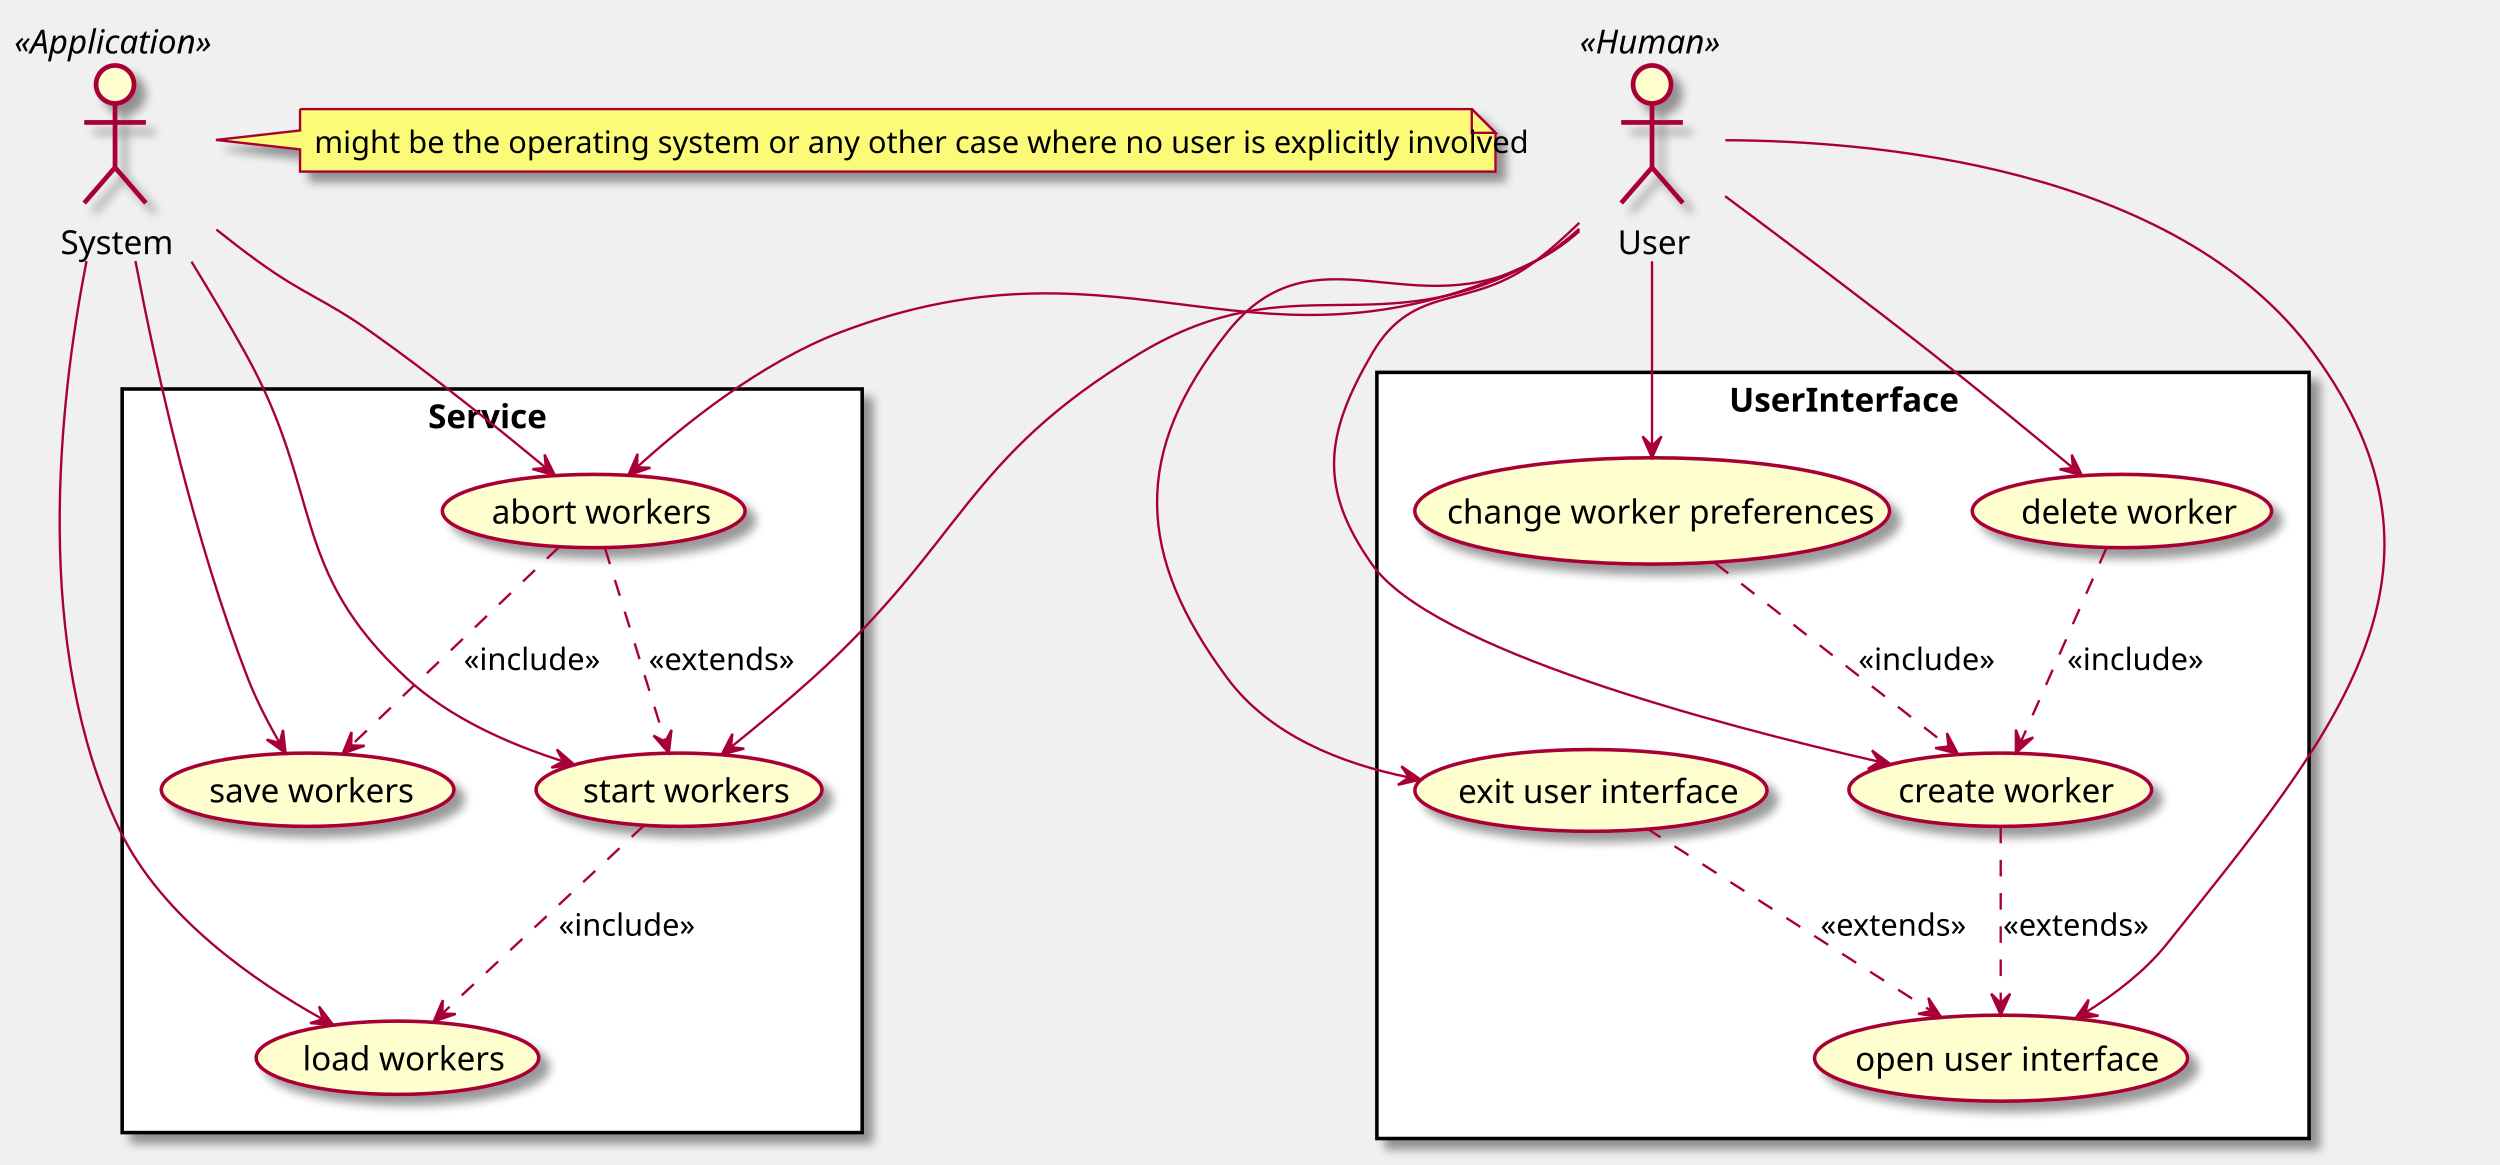
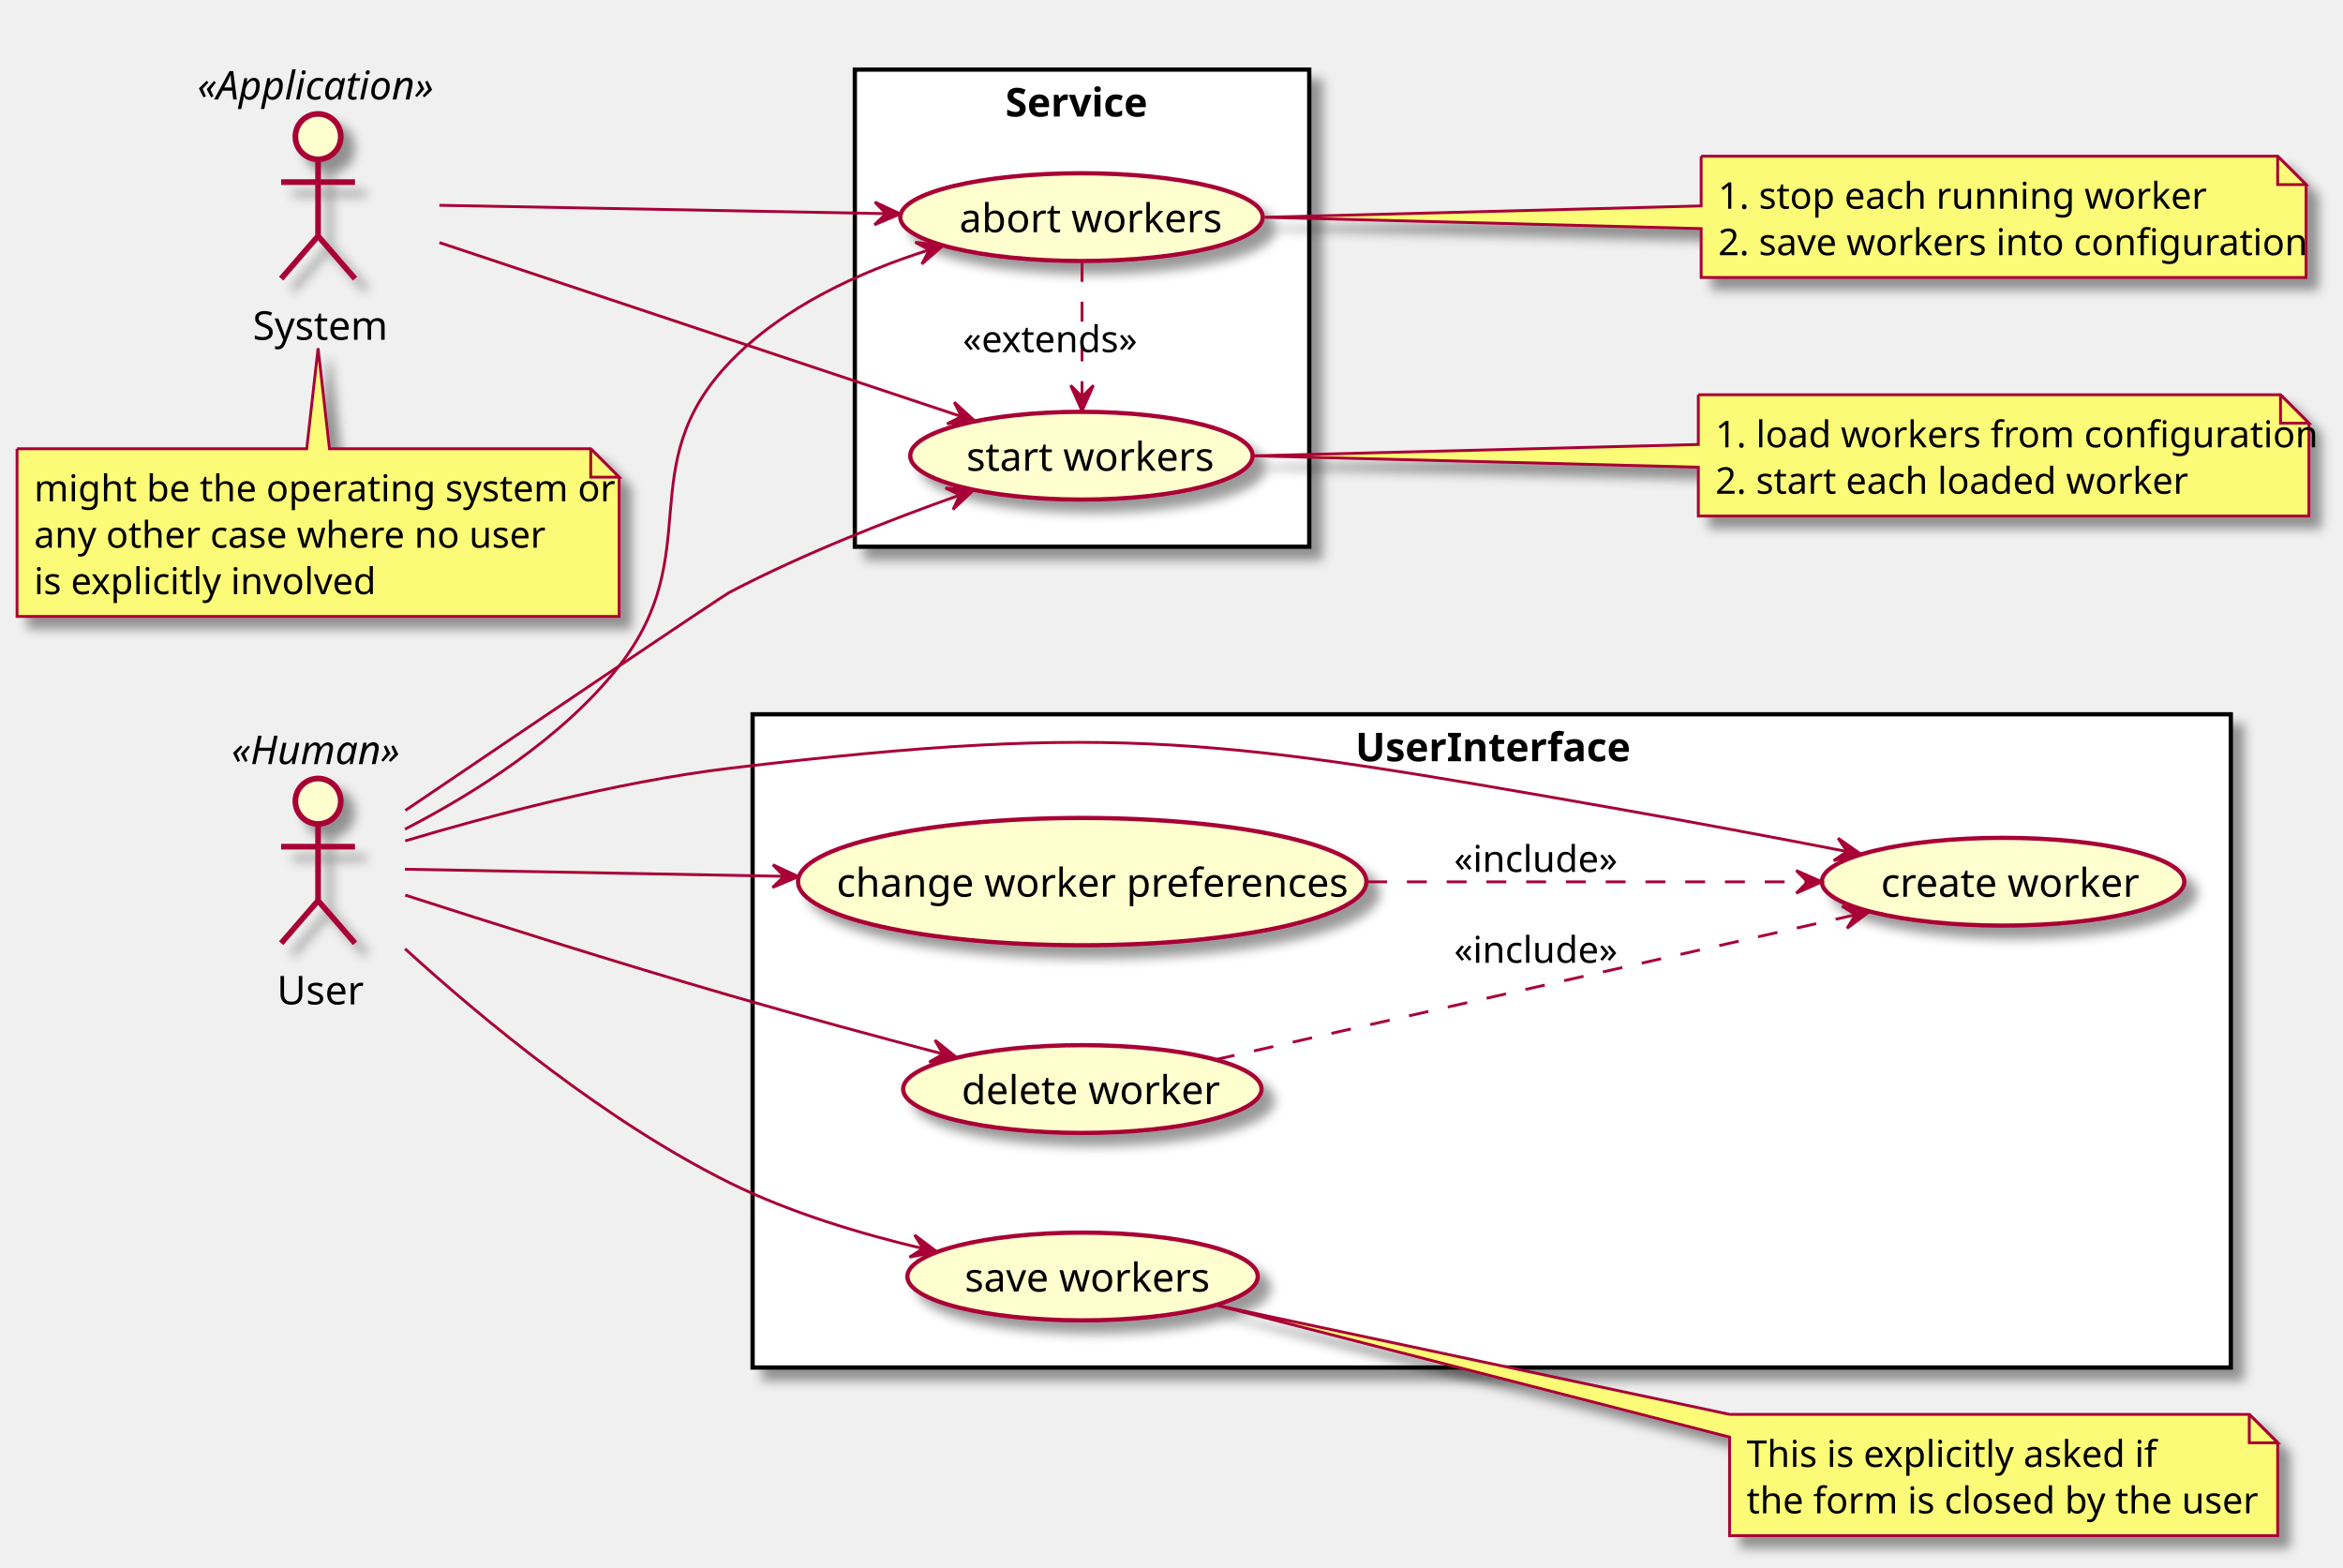
- <svg xmlns="http://www.w3.org/2000/svg" contentScriptType="application/ecmascript" contentStyleType="text/css" height="491px" preserveAspectRatio="none" style="width:1054px;height:491px;" version="1.1" viewBox="0 0 1054 491" width="1054px" zoomAndPan="magnify">
+ <svg xmlns="http://www.w3.org/2000/svg" contentScriptType="application/ecmascript" contentStyleType="text/css" height="552px" preserveAspectRatio="none" style="width:825px;height:552px;" version="1.1" viewBox="0 0 825 552" width="825px" zoomAndPan="magnify">
  <defs>
-     <filter height="300%" id="f1d1hgud749ld1" width="300%" x="-1" y="-1">
+     <filter height="300%" id="f1p60hk0u7pd6j" width="300%" x="-1" y="-1">
      <feGaussianBlur result="blurOut" stdDeviation="2.0" />
      <feColorMatrix in="blurOut" result="blurOut2" type="matrix" values="0 0 0 0 0 0 0 0 0 0 0 0 0 0 0 0 0 0 .4 0" />
      <feOffset dx="4.0" dy="4.0" in="blurOut2" result="blurOut3" />
      <feBlend in="SourceGraphic" in2="blurOut3" mode="normal" />
    </filter>
  </defs>
  <g>
-     <rect fill="#FFFFFF" filter="url(#f1d1hgud749ld1)" height="323" style="stroke: #000000; stroke-width: 1.5;" width="393" x="580.5" y="157" />
-     <text fill="#000000" font-family="sans-serif" font-size="14" font-weight="bold" lengthAdjust="spacingAndGlyphs" textLength="96" x="729" y="173.533">UserInterface</text>
-     <rect fill="#FFFFFF" filter="url(#f1d1hgud749ld1)" height="313.5" style="stroke: #000000; stroke-width: 1.5;" width="312" x="51.5" y="164" />
-     <text fill="#000000" font-family="sans-serif" font-size="14" font-weight="bold" lengthAdjust="spacingAndGlyphs" textLength="54" x="180.5" y="180.533">Service</text>
-     <ellipse cx="843.633" cy="446.127" fill="#FEFECE" filter="url(#f1d1hgud749ld1)" rx="78.633" ry="18.127" style="stroke: #A80036; stroke-width: 1.5;" />
-     <text fill="#000000" font-family="sans-serif" font-size="14" lengthAdjust="spacingAndGlyphs" textLength="123" x="782.133" y="451.431">open user interface</text>
-     <ellipse cx="670.732" cy="333.247" fill="#FEFECE" filter="url(#f1d1hgud749ld1)" rx="74.233" ry="17.247" style="stroke: #A80036; stroke-width: 1.5;" />
-     <text fill="#000000" font-family="sans-serif" font-size="14" lengthAdjust="spacingAndGlyphs" textLength="112" x="614.732" y="338.551">exit user interface</text>
-     <ellipse cx="843.311" cy="332.952" fill="#FEFECE" filter="url(#f1d1hgud749ld1)" rx="63.811" ry="15.452" style="stroke: #A80036; stroke-width: 1.5;" />
-     <text fill="#000000" font-family="sans-serif" font-size="14" lengthAdjust="spacingAndGlyphs" textLength="86" x="800.311" y="338.256">create worker</text>
-     <ellipse cx="894.604" cy="215.452" fill="#FEFECE" filter="url(#f1d1hgud749ld1)" rx="63.104" ry="15.452" style="stroke: #A80036; stroke-width: 1.5;" />
-     <text fill="#000000" font-family="sans-serif" font-size="14" lengthAdjust="spacingAndGlyphs" textLength="85" x="852.104" y="220.756">delete worker</text>
-     <ellipse cx="696.558" cy="215.412" fill="#FEFECE" filter="url(#f1d1hgud749ld1)" rx="100.058" ry="22.412" style="stroke: #A80036; stroke-width: 1.5;" />
-     <text fill="#000000" font-family="sans-serif" font-size="14" lengthAdjust="spacingAndGlyphs" textLength="173" x="610.058" y="220.716">change worker preferences</text>
-     <ellipse cx="167.569" cy="445.952" fill="#FEFECE" filter="url(#f1d1hgud749ld1)" rx="59.569" ry="15.452" style="stroke: #A80036; stroke-width: 1.5;" />
-     <text fill="#000000" font-family="sans-serif" font-size="14" lengthAdjust="spacingAndGlyphs" textLength="80" x="127.569" y="451.256">load workers</text>
-     <ellipse cx="286.276" cy="332.952" fill="#FEFECE" filter="url(#f1d1hgud749ld1)" rx="60.276" ry="15.452" style="stroke: #A80036; stroke-width: 1.5;" />
-     <text fill="#000000" font-family="sans-serif" font-size="14" lengthAdjust="spacingAndGlyphs" textLength="81" x="245.776" y="338.256">start workers</text>
-     <ellipse cx="129.69" cy="332.952" fill="#FEFECE" filter="url(#f1d1hgud749ld1)" rx="61.69" ry="15.452" style="stroke: #A80036; stroke-width: 1.5;" />
-     <text fill="#000000" font-family="sans-serif" font-size="14" lengthAdjust="spacingAndGlyphs" textLength="83" x="88.19" y="338.256">save workers</text>
-     <ellipse cx="250.311" cy="215.452" fill="#FEFECE" filter="url(#f1d1hgud749ld1)" rx="63.811" ry="15.452" style="stroke: #A80036; stroke-width: 1.5;" />
-     <text fill="#000000" font-family="sans-serif" font-size="14" lengthAdjust="spacingAndGlyphs" textLength="86" x="207.311" y="220.756">abort workers</text>
-     <ellipse cx="696.5" cy="35.609" fill="#FEFECE" filter="url(#f1d1hgud749ld1)" rx="8" ry="8" style="stroke: #A80036; stroke-width: 2.0;" />
-     <path d="M696.5,43.609 L696.5,70.609 M683.5,51.609 L709.5,51.609 M696.5,70.609 L683.5,85.609 M696.5,70.609 L709.5,85.609 " fill="none" filter="url(#f1d1hgud749ld1)" style="stroke: #A80036; stroke-width: 2.0;" />
-     <text fill="#000000" font-family="sans-serif" font-size="14" lengthAdjust="spacingAndGlyphs" textLength="29" x="682" y="107.143">User</text>
-     <text fill="#000000" font-family="sans-serif" font-size="14" font-style="italic" lengthAdjust="spacingAndGlyphs" textLength="61" x="666" y="22.533">«Human»</text>
-     <ellipse cx="48.5" cy="35.609" fill="#FEFECE" filter="url(#f1d1hgud749ld1)" rx="8" ry="8" style="stroke: #A80036; stroke-width: 2.0;" />
-     <path d="M48.5,43.609 L48.5,70.609 M35.5,51.609 L61.5,51.609 M48.5,70.609 L35.5,85.609 M48.5,70.609 L61.5,85.609 " fill="none" filter="url(#f1d1hgud749ld1)" style="stroke: #A80036; stroke-width: 2.0;" />
-     <text fill="#000000" font-family="sans-serif" font-size="14" lengthAdjust="spacingAndGlyphs" textLength="46" x="25.5" y="107.143">System</text>
-     <text fill="#000000" font-family="sans-serif" font-size="14" font-style="italic" lengthAdjust="spacingAndGlyphs" textLength="85" x="6" y="22.533">«Application»</text>
-     <path d="M126.5,46 L126.5,55 L91.039,59 L126.5,63 L126.5,72.352 A0,0 0 0 0 126.5,72.352 L630.5,72.352 A0,0 0 0 0 630.5,72.352 L630.5,56 L620.5,46 L126.5,46 A0,0 0 0 0 126.5,46 " fill="#FBFB77" filter="url(#f1d1hgud749ld1)" style="stroke: #A80036; stroke-width: 1.0;" />
-     <path d="M620.5,46 L620.5,56 L630.5,56 L620.5,46 " fill="#FBFB77" style="stroke: #A80036; stroke-width: 1.0;" />
-     <text fill="#000000" font-family="sans-serif" font-size="13" lengthAdjust="spacingAndGlyphs" textLength="483" x="132.5" y="64.495">might be the operating system or any other case where no user is explicitly involved</text>
-     <path d="M694.192,349.201 C725.366,369.203 780.155,404.357 813.987,426.064 " fill="none" id="exitUserInterface-openUserInterface" style="stroke: #A80036; stroke-width: 1.0; stroke-dasharray: 7.0,7.0;" />
-     <polygon fill="#A80036" points="818.414,428.904,812.999,420.677,814.206,426.204,808.679,427.411,818.414,428.904" style="stroke: #A80036; stroke-width: 1.0;" />
-     <text fill="#000000" font-family="sans-serif" font-size="13" lengthAdjust="spacingAndGlyphs" textLength="60" x="767.5" y="394.495">«extends»</text>
-     <path d="M843.5,348.511 C843.5,367.444 843.5,400.754 843.5,422.852 " fill="none" id="create-openUserInterface" style="stroke: #A80036; stroke-width: 1.0; stroke-dasharray: 7.0,7.0;" />
-     <polygon fill="#A80036" points="843.5,427.937,847.5,418.937,843.5,422.937,839.5,418.937,843.5,427.937" style="stroke: #A80036; stroke-width: 1.0;" />
-     <text fill="#000000" font-family="sans-serif" font-size="13" lengthAdjust="spacingAndGlyphs" textLength="60" x="844.5" y="394.495">«extends»</text>
-     <path d="M888.041,231.128 C878.882,251.87 862.11,289.854 851.966,312.828 " fill="none" id="delete-create" style="stroke: #A80036; stroke-width: 1.0; stroke-dasharray: 7.0,7.0;" />
-     <polygon fill="#A80036" points="849.907,317.491,857.202,310.875,851.927,312.917,849.885,307.642,849.907,317.491" style="stroke: #A80036; stroke-width: 1.0;" />
-     <text fill="#000000" font-family="sans-serif" font-size="13" lengthAdjust="spacingAndGlyphs" textLength="55" x="871.5" y="282.495">«include»</text>
-     <path d="M723.121,237.416 C751.236,259.507 795.059,293.939 821.354,314.6 " fill="none" id="change-create" style="stroke: #A80036; stroke-width: 1.0; stroke-dasharray: 7.0,7.0;" />
-     <polygon fill="#A80036" points="825.419,317.793,820.813,309.088,821.487,314.704,815.871,315.378,825.419,317.793" style="stroke: #A80036; stroke-width: 1.0;" />
-     <text fill="#000000" font-family="sans-serif" font-size="13" lengthAdjust="spacingAndGlyphs" textLength="55" x="783.5" y="282.495">«include»</text>
-     <path d="M255.059,231.128 C261.497,251.783 273.264,289.536 280.434,312.538 " fill="none" id="abort-start" style="stroke: #A80036; stroke-width: 1.0; stroke-dasharray: 7.0,7.0;" />
-     <polygon fill="#A80036" points="281.978,317.491,283.117,307.708,280.489,312.718,275.48,310.09,281.978,317.491" style="stroke: #A80036; stroke-width: 1.0;" />
-     <text fill="#000000" font-family="sans-serif" font-size="13" lengthAdjust="spacingAndGlyphs" textLength="60" x="273.5" y="282.495">«extends»</text>
-     <path d="M271.429,348.058 C249.908,368.132 210.373,405.009 186.757,427.037 " fill="none" id="start-load" style="stroke: #A80036; stroke-width: 1.0; stroke-dasharray: 7.0,7.0;" />
-     <polygon fill="#A80036" points="182.825,430.705,192.135,427.492,186.482,427.295,186.679,421.642,182.825,430.705" style="stroke: #A80036; stroke-width: 1.0;" />
-     <text fill="#000000" font-family="sans-serif" font-size="13" lengthAdjust="spacingAndGlyphs" textLength="55" x="235.5" y="394.495">«include»</text>
-     <path d="M235.663,230.663 C213.619,251.704 172.239,291.204 148.167,314.181 " fill="none" id="abort-save" style="stroke: #A80036; stroke-width: 1.0; stroke-dasharray: 7.0,7.0;" />
-     <polygon fill="#A80036" points="144.458,317.722,153.731,314.403,148.075,314.27,148.208,308.615,144.458,317.722" style="stroke: #A80036; stroke-width: 1.0;" />
-     <text fill="#000000" font-family="sans-serif" font-size="13" lengthAdjust="spacingAndGlyphs" textLength="55" x="195.5" y="282.495">«include»</text>
-     <path d="M36.477,110.074 C24.716,170.28 13.436,272.849 50.5,350 C68.192,386.827 107.83,414.072 136.06,429.724 " fill="none" id="system-load" style="stroke: #A80036; stroke-width: 1.0;" />
-     <polygon fill="#A80036" points="140.487,432.136,134.499,424.317,136.097,429.743,130.67,431.341,140.487,432.136" style="stroke: #A80036; stroke-width: 1.0;" />
-     <path d="M80.737,110.347 C88.425,122.843 96.443,136.298 103.5,149 C136.514,208.421 121.544,239.899 171.5,286 C189.791,302.879 215.051,313.899 237.239,320.907 " fill="none" id="system-start" style="stroke: #A80036; stroke-width: 1.0;" />
-     <polygon fill="#A80036" points="242.216,322.429,234.778,315.973,237.434,320.967,232.44,323.624,242.216,322.429" style="stroke: #A80036; stroke-width: 1.0;" />
-     <path d="M57.096,110.053 C65.975,156.608 81.749,227.405 104.5,286 C108.109,295.294 113.214,305.068 117.872,313.205 " fill="none" id="system-save" style="stroke: #A80036; stroke-width: 1.0;" />
-     <polygon fill="#A80036" points="120.401,317.544,119.324,307.754,117.883,313.224,112.412,311.784,120.401,317.544" style="stroke: #A80036; stroke-width: 1.0;" />
-     <path d="M91.199,96.772 C96.922,101.347 102.789,105.865 108.5,110 C128.877,124.753 135.943,125.498 156.5,140 C182.601,158.414 211.173,181.51 229.883,197.065 " fill="none" id="system-abort" style="stroke: #A80036; stroke-width: 1.0;" />
-     <polygon fill="#A80036" points="233.954,200.46,229.605,191.624,230.114,197.257,224.481,197.767,233.954,200.46" style="stroke: #A80036; stroke-width: 1.0;" />
-     <path d="M665.816,96.595 C660.168,101.699 653.989,106.415 647.5,110 C580.787,146.861 545.821,109.725 480.5,149 C406.432,193.533 406.629,228.063 342.5,286 C331.538,295.903 318.852,306.399 308.328,314.86 " fill="none" id="user-start" style="stroke: #A80036; stroke-width: 1.0;" />
-     <polygon fill="#A80036" points="304.261,318.116,313.787,315.614,308.164,314.991,308.787,309.369,304.261,318.116" style="stroke: #A80036; stroke-width: 1.0;" />
-     <path d="M665.867,97.484 C660.252,102.409 654.07,106.836 647.5,110 C529.559,166.793 476.927,93.663 354.5,140 C320.81,152.751 288.065,179.248 268.59,196.956 " fill="none" id="user-abort" style="stroke: #A80036; stroke-width: 1.0;" />
-     <polygon fill="#A80036" points="264.875,200.373,274.207,197.223,268.555,196.988,268.79,191.336,264.875,200.373" style="stroke: #A80036; stroke-width: 1.0;" />
-     <path d="M727.428,59.118 C787.09,59.313 917.31,69.359 975.5,149 C1042.78,241.085 984.731,308.935 913.5,398 C904.299,409.505 891.514,419.228 879.384,426.792 " fill="none" id="user-openUserInterface" style="stroke: #A80036; stroke-width: 1.0;" />
-     <polygon fill="#A80036" points="874.953,429.48,884.722,428.23,879.227,426.886,880.572,421.391,874.953,429.48" style="stroke: #A80036; stroke-width: 1.0;" />
-     <path d="M665.776,96.523 C660.133,101.636 653.966,106.373 647.5,110 C595.783,139.007 554.415,93.596 517.5,140 C477.103,190.781 478.781,233.928 517.5,286 C535.336,309.987 565.268,321.93 593.952,327.719 " fill="none" id="user-exitUserInterface" style="stroke: #A80036; stroke-width: 1.0;" />
-     <polygon fill="#A80036" points="598.915,328.663,590.821,323.052,594.003,327.729,589.326,330.911,598.915,328.663" style="stroke: #A80036; stroke-width: 1.0;" />
-     <path d="M665.836,93.93 C660.008,99.596 653.765,105.188 647.5,110 C619.563,131.458 596.252,118.574 578.5,149 C558.566,183.165 555.679,205.691 578.5,238 C603.631,273.579 722.512,305.235 792.217,321.147 " fill="none" id="user-create" style="stroke: #A80036; stroke-width: 1.0;" />
-     <polygon fill="#A80036" points="797.148,322.265,789.255,316.374,792.272,321.159,787.486,324.176,797.148,322.265" style="stroke: #A80036; stroke-width: 1.0;" />
-     <path d="M727.317,82.719 C751.276,100.509 785.248,126.008 814.5,149 C834.926,165.055 857.827,183.892 873.875,197.234 " fill="none" id="user-delete" style="stroke: #A80036; stroke-width: 1.0;" />
-     <polygon fill="#A80036" points="877.802,200.503,873.444,191.671,873.959,197.304,868.326,197.82,877.802,200.503" style="stroke: #A80036; stroke-width: 1.0;" />
-     <path d="M696.5,110.162 C696.5,135.992 696.5,166.449 696.5,187.766 " fill="none" id="user-change" style="stroke: #A80036; stroke-width: 1.0;" />
-     <polygon fill="#A80036" points="696.5,192.981,700.5,183.981,696.5,187.981,692.5,183.981,696.5,192.981" style="stroke: #A80036; stroke-width: 1.0;" />
+     <rect fill="#FFFFFF" filter="url(#f1p60hk0u7pd6j)" height="230" style="stroke: #000000; stroke-width: 1.5;" width="520.5" x="265" y="251.5" />
+     <text fill="#000000" font-family="sans-serif" font-size="14" font-weight="bold" lengthAdjust="spacingAndGlyphs" textLength="96" x="477.25" y="268.033">UserInterface</text>
+     <rect fill="#FFFFFF" filter="url(#f1p60hk0u7pd6j)" height="168" style="stroke: #000000; stroke-width: 1.5;" width="160" x="301" y="24.5" />
+     <text fill="#000000" font-family="sans-serif" font-size="14" font-weight="bold" lengthAdjust="spacingAndGlyphs" textLength="54" x="354" y="41.033">Service</text>
+     <ellipse cx="705.311" cy="310.452" fill="#FEFECE" filter="url(#f1p60hk0u7pd6j)" rx="63.811" ry="15.452" style="stroke: #A80036; stroke-width: 1.5;" />
+     <text fill="#000000" font-family="sans-serif" font-size="14" lengthAdjust="spacingAndGlyphs" textLength="86" x="662.311" y="315.756">create worker</text>
+     <ellipse cx="381.104" cy="383.452" fill="#FEFECE" filter="url(#f1p60hk0u7pd6j)" rx="63.104" ry="15.452" style="stroke: #A80036; stroke-width: 1.5;" />
+     <text fill="#000000" font-family="sans-serif" font-size="14" lengthAdjust="spacingAndGlyphs" textLength="85" x="338.604" y="388.756">delete worker</text>
+     <ellipse cx="381.058" cy="310.412" fill="#FEFECE" filter="url(#f1p60hk0u7pd6j)" rx="100.058" ry="22.412" style="stroke: #A80036; stroke-width: 1.5;" />
+     <text fill="#000000" font-family="sans-serif" font-size="14" lengthAdjust="spacingAndGlyphs" textLength="173" x="294.558" y="315.716">change worker preferences</text>
+     <ellipse cx="381.19" cy="449.452" fill="#FEFECE" filter="url(#f1p60hk0u7pd6j)" rx="61.69" ry="15.452" style="stroke: #A80036; stroke-width: 1.5;" />
+     <text fill="#000000" font-family="sans-serif" font-size="14" lengthAdjust="spacingAndGlyphs" textLength="83" x="339.69" y="454.756">save workers</text>
+     <ellipse cx="380.776" cy="160.452" fill="#FEFECE" filter="url(#f1p60hk0u7pd6j)" rx="60.276" ry="15.452" style="stroke: #A80036; stroke-width: 1.5;" />
+     <text fill="#000000" font-family="sans-serif" font-size="14" lengthAdjust="spacingAndGlyphs" textLength="81" x="340.276" y="165.756">start workers</text>
+     <ellipse cx="380.811" cy="76.452" fill="#FEFECE" filter="url(#f1p60hk0u7pd6j)" rx="63.811" ry="15.452" style="stroke: #A80036; stroke-width: 1.5;" />
+     <text fill="#000000" font-family="sans-serif" font-size="14" lengthAdjust="spacingAndGlyphs" textLength="86" x="337.811" y="81.756">abort workers</text>
+     <ellipse cx="112" cy="282.109" fill="#FEFECE" filter="url(#f1p60hk0u7pd6j)" rx="8" ry="8" style="stroke: #A80036; stroke-width: 2.0;" />
+     <path d="M112,290.109 L112,317.109 M99,298.109 L125,298.109 M112,317.109 L99,332.109 M112,317.109 L125,332.109 " fill="none" filter="url(#f1p60hk0u7pd6j)" style="stroke: #A80036; stroke-width: 2.0;" />
+     <text fill="#000000" font-family="sans-serif" font-size="14" lengthAdjust="spacingAndGlyphs" textLength="29" x="97.5" y="353.643">User</text>
+     <text fill="#000000" font-family="sans-serif" font-size="14" font-style="italic" lengthAdjust="spacingAndGlyphs" textLength="61" x="81.5" y="269.033">«Human»</text>
+     <ellipse cx="112" cy="48.109" fill="#FEFECE" filter="url(#f1p60hk0u7pd6j)" rx="8" ry="8" style="stroke: #A80036; stroke-width: 2.0;" />
+     <path d="M112,56.109 L112,83.109 M99,64.109 L125,64.109 M112,83.109 L99,98.109 M112,83.109 L125,98.109 " fill="none" filter="url(#f1p60hk0u7pd6j)" style="stroke: #A80036; stroke-width: 2.0;" />
+     <text fill="#000000" font-family="sans-serif" font-size="14" lengthAdjust="spacingAndGlyphs" textLength="46" x="89" y="119.643">System</text>
+     <text fill="#000000" font-family="sans-serif" font-size="14" font-style="italic" lengthAdjust="spacingAndGlyphs" textLength="85" x="69.5" y="35.033">«Application»</text>
+     <path d="M6,158 L6,217.055 A0,0 0 0 0 6,217.055 L218,217.055 A0,0 0 0 0 218,217.055 L218,168 L208,158 L116,158 L112,122.618 L108,158 L6,158 A0,0 0 0 0 6,158 " fill="#FBFB77" filter="url(#f1p60hk0u7pd6j)" style="stroke: #A80036; stroke-width: 1.0;" />
+     <path d="M208,158 L208,168 L218,168 L208,158 " fill="#FBFB77" style="stroke: #A80036; stroke-width: 1.0;" />
+     <text fill="#000000" font-family="sans-serif" font-size="13" lengthAdjust="spacingAndGlyphs" textLength="191" x="12" y="176.495">might be the operating system or</text>
+     <text fill="#000000" font-family="sans-serif" font-size="13" lengthAdjust="spacingAndGlyphs" textLength="171" x="12" y="192.847">any other case where no user</text>
+     <text fill="#000000" font-family="sans-serif" font-size="13" lengthAdjust="spacingAndGlyphs" textLength="113" x="12" y="209.198">is explicitly involved</text>
+     <path d="M609,498 L609,498 L428.206,459.529 L609,506 L609,540.703 A0,0 0 0 0 609,540.703 L802,540.703 A0,0 0 0 0 802,540.703 L802,508 L792,498 L609,498 A0,0 0 0 0 609,498 " fill="#FBFB77" filter="url(#f1p60hk0u7pd6j)" style="stroke: #A80036; stroke-width: 1.0;" />
+     <path d="M792,498 L792,508 L802,508 L792,498 " fill="#FBFB77" style="stroke: #A80036; stroke-width: 1.0;" />
+     <text fill="#000000" font-family="sans-serif" font-size="13" lengthAdjust="spacingAndGlyphs" textLength="142" x="615" y="516.495">This is explicitly asked if</text>
+     <text fill="#000000" font-family="sans-serif" font-size="13" lengthAdjust="spacingAndGlyphs" textLength="172" x="615" y="532.847">the form is closed by the user</text>
+     <path d="M599,55 L599,72.5 L445.331,76.5 L599,80.5 L599,97.703 A0,0 0 0 0 599,97.703 L812,97.703 A0,0 0 0 0 812,97.703 L812,65 L802,55 L599,55 A0,0 0 0 0 599,55 " fill="#FBFB77" filter="url(#f1p60hk0u7pd6j)" style="stroke: #A80036; stroke-width: 1.0;" />
+     <path d="M802,55 L802,65 L812,65 L802,55 " fill="#FBFB77" style="stroke: #A80036; stroke-width: 1.0;" />
+     <text fill="#000000" font-family="sans-serif" font-size="13" lengthAdjust="spacingAndGlyphs" textLength="160" x="605" y="73.495">1. stop each running worker</text>
+     <text fill="#000000" font-family="sans-serif" font-size="13" lengthAdjust="spacingAndGlyphs" textLength="192" x="605" y="89.847">2. save workers into configuration</text>
+     <path d="M598,139 L598,156.5 L441.527,160.5 L598,164.5 L598,181.703 A0,0 0 0 0 598,181.703 L813,181.703 A0,0 0 0 0 813,181.703 L813,149 L803,139 L598,139 A0,0 0 0 0 598,139 " fill="#FBFB77" filter="url(#f1p60hk0u7pd6j)" style="stroke: #A80036; stroke-width: 1.0;" />
+     <path d="M803,139 L803,149 L813,149 L803,139 " fill="#FBFB77" style="stroke: #A80036; stroke-width: 1.0;" />
+     <text fill="#000000" font-family="sans-serif" font-size="13" lengthAdjust="spacingAndGlyphs" textLength="194" x="604" y="157.495">1. load workers from configuration</text>
+     <text fill="#000000" font-family="sans-serif" font-size="13" lengthAdjust="spacingAndGlyphs" textLength="157" x="604" y="173.847">2. start each loaded worker</text>
+     <path d="M427.864,373.118 C487.403,359.641 591.015,336.188 653.134,322.127 " fill="none" id="delete-create" style="stroke: #A80036; stroke-width: 1.0; stroke-dasharray: 7.0,7.0;" />
+     <polygon fill="#A80036" points="658.272,320.964,648.611,319.05,653.395,322.068,650.378,326.853,658.272,320.964" style="stroke: #A80036; stroke-width: 1.0;" />
+     <text fill="#000000" font-family="sans-serif" font-size="13" lengthAdjust="spacingAndGlyphs" textLength="55" x="512" y="338.995">«include»</text>
+     <path d="M481.392,310.5 C531.646,310.5 591.349,310.5 636.343,310.5 " fill="none" id="change-create" style="stroke: #A80036; stroke-width: 1.0; stroke-dasharray: 7.0,7.0;" />
+     <polygon fill="#A80036" points="641.478,310.5,632.478,306.5,636.478,310.5,632.478,314.5,641.478,310.5" style="stroke: #A80036; stroke-width: 1.0;" />
+     <text fill="#000000" font-family="sans-serif" font-size="13" lengthAdjust="spacingAndGlyphs" textLength="55" x="512" y="306.995">«include»</text>
+     <path d="M381,92.229 C381,105.583 381,124.859 381,139.525 " fill="none" id="abort-start" style="stroke: #A80036; stroke-width: 1.0; stroke-dasharray: 7.0,7.0;" />
+     <polygon fill="#A80036" points="381,144.7,385,135.7,381,139.7,377,135.7,381,144.7" style="stroke: #A80036; stroke-width: 1.0;" />
+     <text fill="#000000" font-family="sans-serif" font-size="13" lengthAdjust="spacingAndGlyphs" textLength="60" x="339" y="123.995">«extends»</text>
+     <path d="M154.719,85.406 C204.773,102.091 288.192,129.897 338.257,146.586 " fill="none" id="system-start" style="stroke: #A80036; stroke-width: 1.0;" />
+     <polygon fill="#A80036" points="343.295,148.265,336.022,141.624,338.552,146.683,333.492,149.213,343.295,148.265" style="stroke: #A80036; stroke-width: 1.0;" />
+     <path d="M154.719,72.281 C196.762,73.069 262.344,74.297 311.928,75.225 " fill="none" id="system-abort" style="stroke: #A80036; stroke-width: 1.0;" />
+     <polygon fill="#A80036" points="316.978,75.32,308.055,71.151,311.979,75.226,307.904,79.15,316.978,75.32" style="stroke: #A80036; stroke-width: 1.0;" />
+     <path d="M142.744,285.345 C184.025,257.389 253.996,210.073 257,208.5 C282.986,194.891 313.727,182.894 337.976,174.297 " fill="none" id="user-start" style="stroke: #A80036; stroke-width: 1.0;" />
+     <polygon fill="#A80036" points="342.736,172.624,332.919,171.836,338.019,174.282,335.572,179.383,342.736,172.624" style="stroke: #A80036; stroke-width: 1.0;" />
+     <path d="M142.594,291.959 C165.996,279.89 197.958,260.171 218,234.5 C249.148,194.603 221.997,164.061 257,127.5 C275.734,107.932 303.091,95.592 327.251,87.963 " fill="none" id="user-abort" style="stroke: #A80036; stroke-width: 1.0;" />
+     <polygon fill="#A80036" points="332.036,86.499,322.26,85.307,327.255,87.962,324.6,92.957,332.036,86.499" style="stroke: #A80036; stroke-width: 1.0;" />
+     <path d="M142.614,334.057 C170.17,359.155 213.43,394.945 257,416.5 C278.187,426.982 303.131,434.464 324.998,439.624 " fill="none" id="user-save" style="stroke: #A80036; stroke-width: 1.0;" />
+     <polygon fill="#A80036" points="329.903,440.755,322.031,434.836,325.031,439.632,320.235,442.631,329.903,440.755" style="stroke: #A80036; stroke-width: 1.0;" />
+     <path d="M142.681,296.083 C171.533,287.457 216.766,275.319 257,270.5 C394.38,254.044 431.724,260.562 568,284.5 C595.176,289.274 625.315,294.972 650.346,299.815 " fill="none" id="user-create" style="stroke: #A80036; stroke-width: 1.0;" />
+     <polygon fill="#A80036" points="655.281,300.772,647.207,295.132,650.372,299.821,645.684,302.986,655.281,300.772" style="stroke: #A80036; stroke-width: 1.0;" />
+     <path d="M142.678,315.163 C171.719,324.526 217.257,338.964 257,350.5 C281.576,357.634 309.073,365.063 331.826,371.062 " fill="none" id="user-delete" style="stroke: #A80036; stroke-width: 1.0;" />
+     <polygon fill="#A80036" points="336.904,372.397,329.217,366.24,332.068,371.126,327.183,373.977,336.904,372.397" style="stroke: #A80036; stroke-width: 1.0;" />
+     <path d="M142.594,306.054 C174.755,306.656 227.97,307.653 275.876,308.55 " fill="none" id="user-change" style="stroke: #A80036; stroke-width: 1.0;" />
+     <polygon fill="#A80036" points="281.09,308.648,272.167,304.479,276.091,308.554,272.016,312.478,281.09,308.648" style="stroke: #A80036; stroke-width: 1.0;" />
  </g>
</svg>
